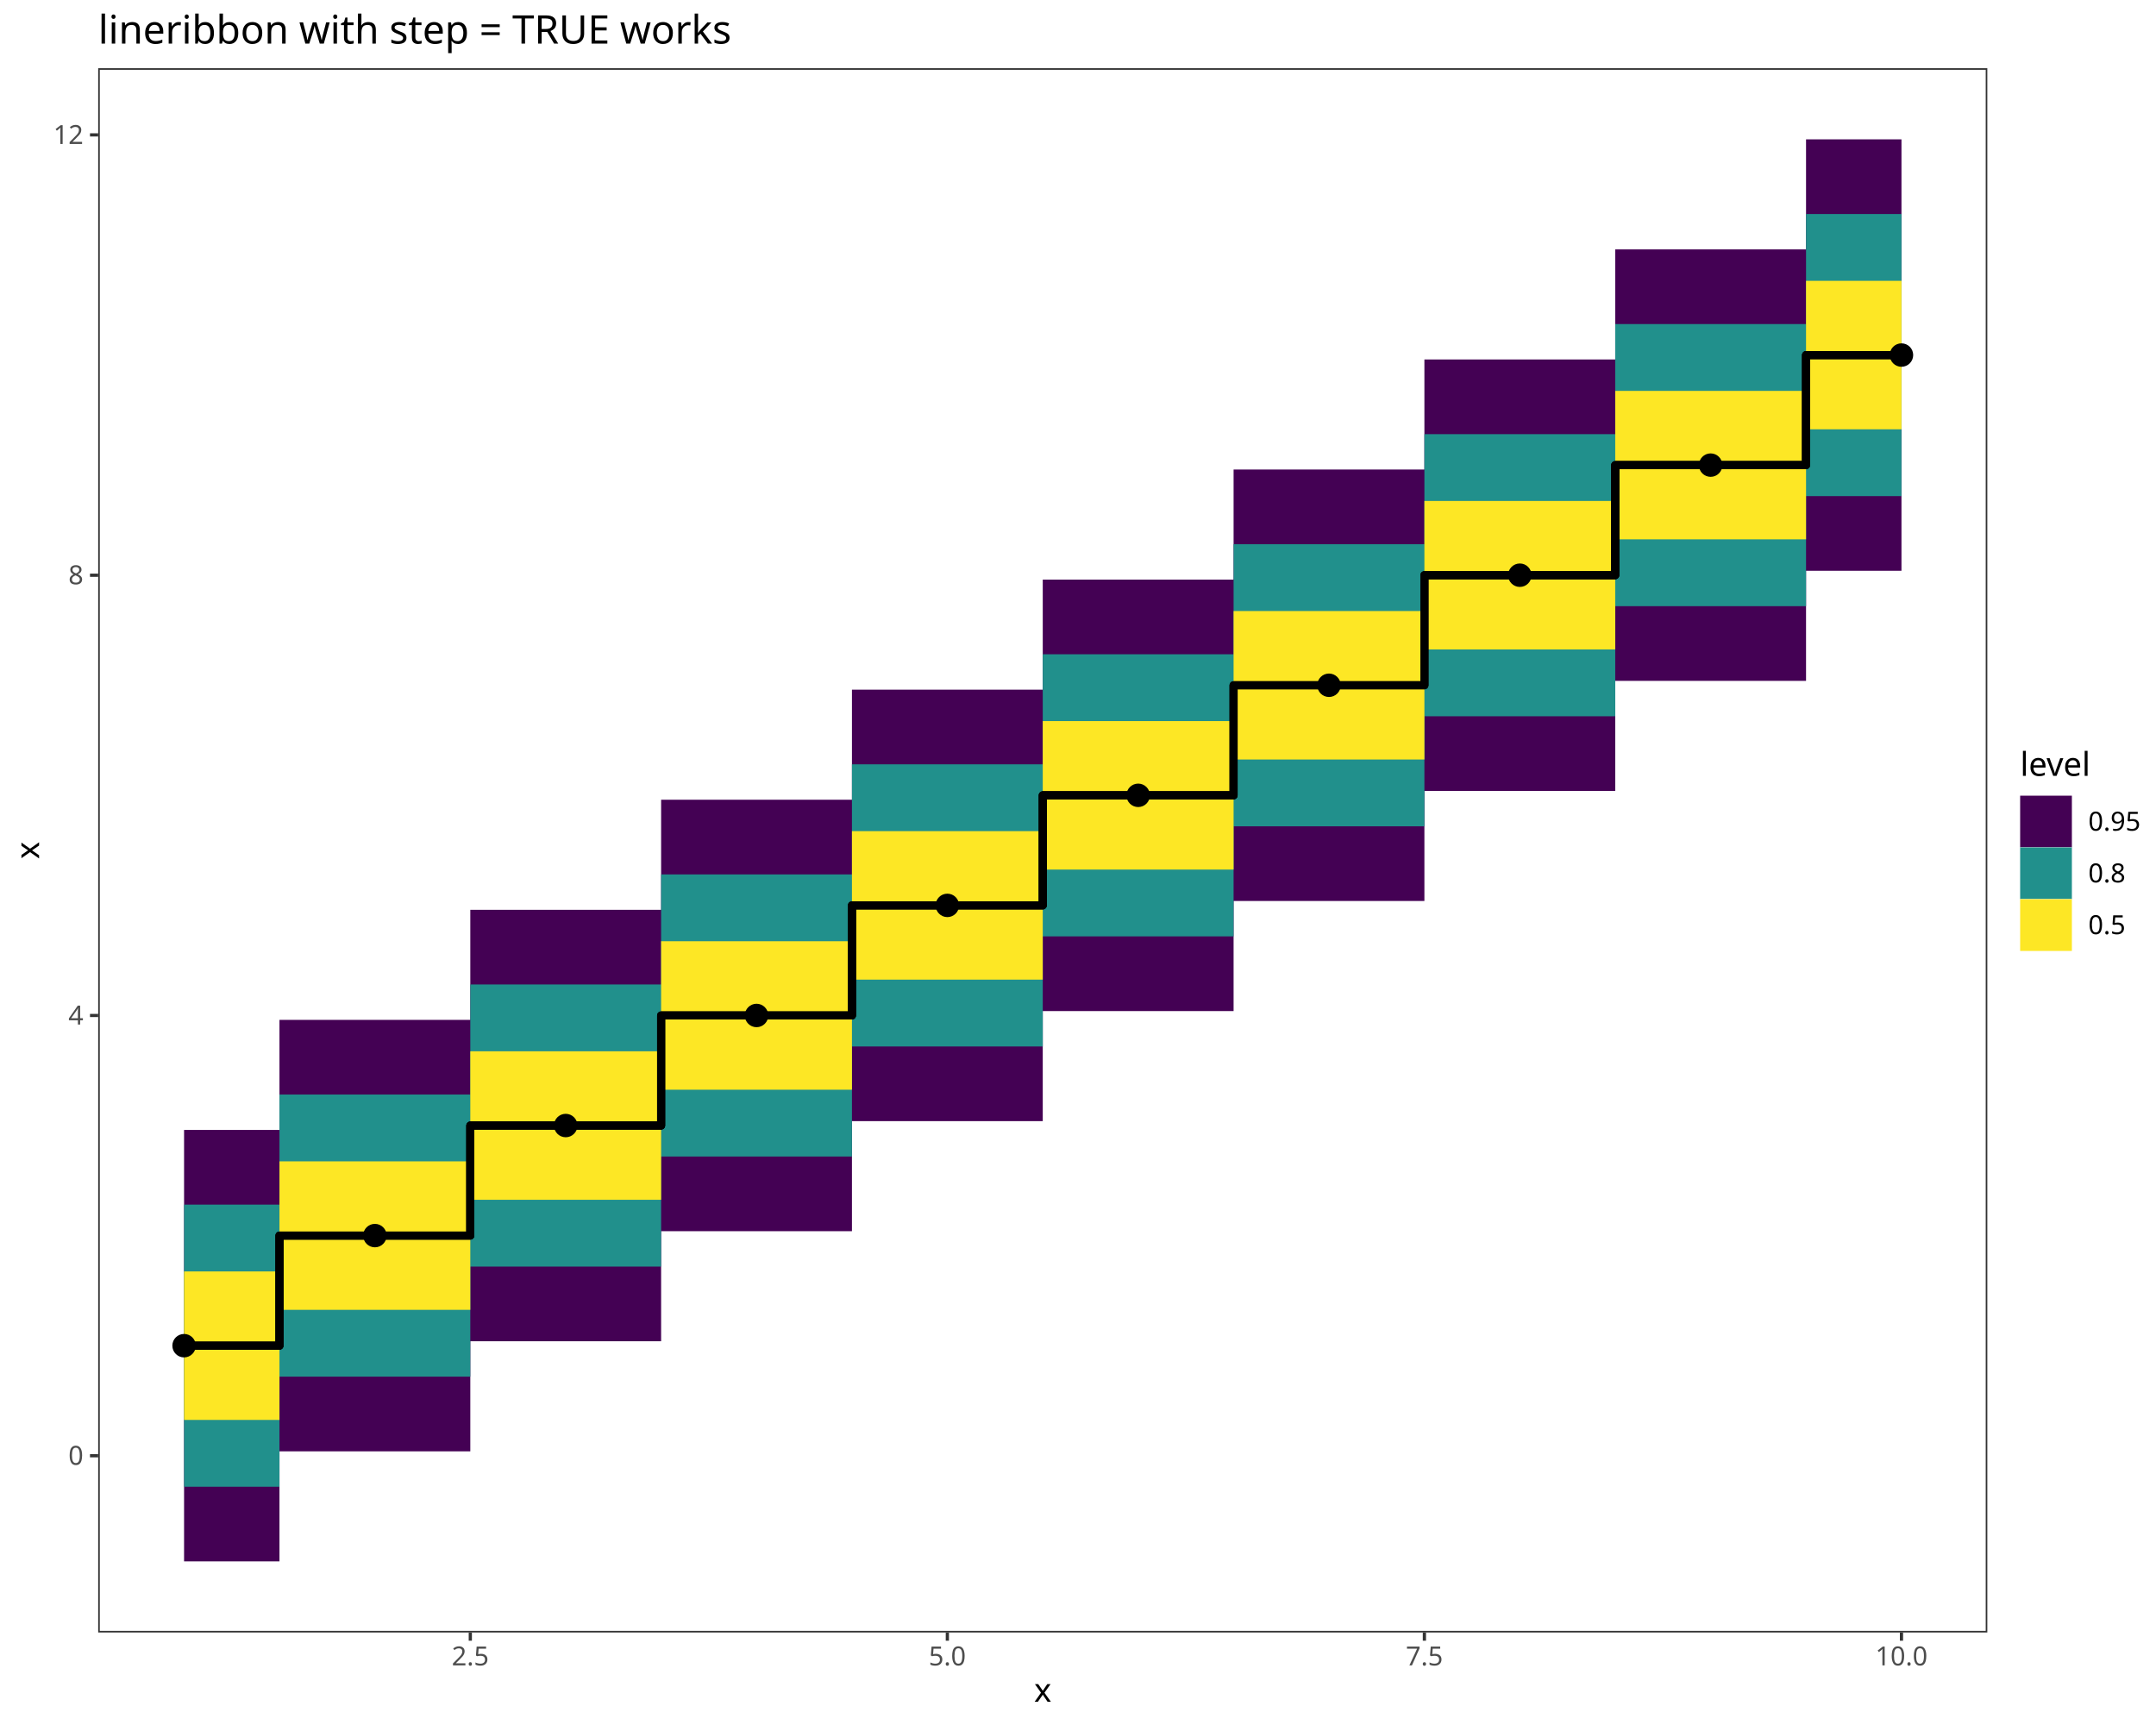
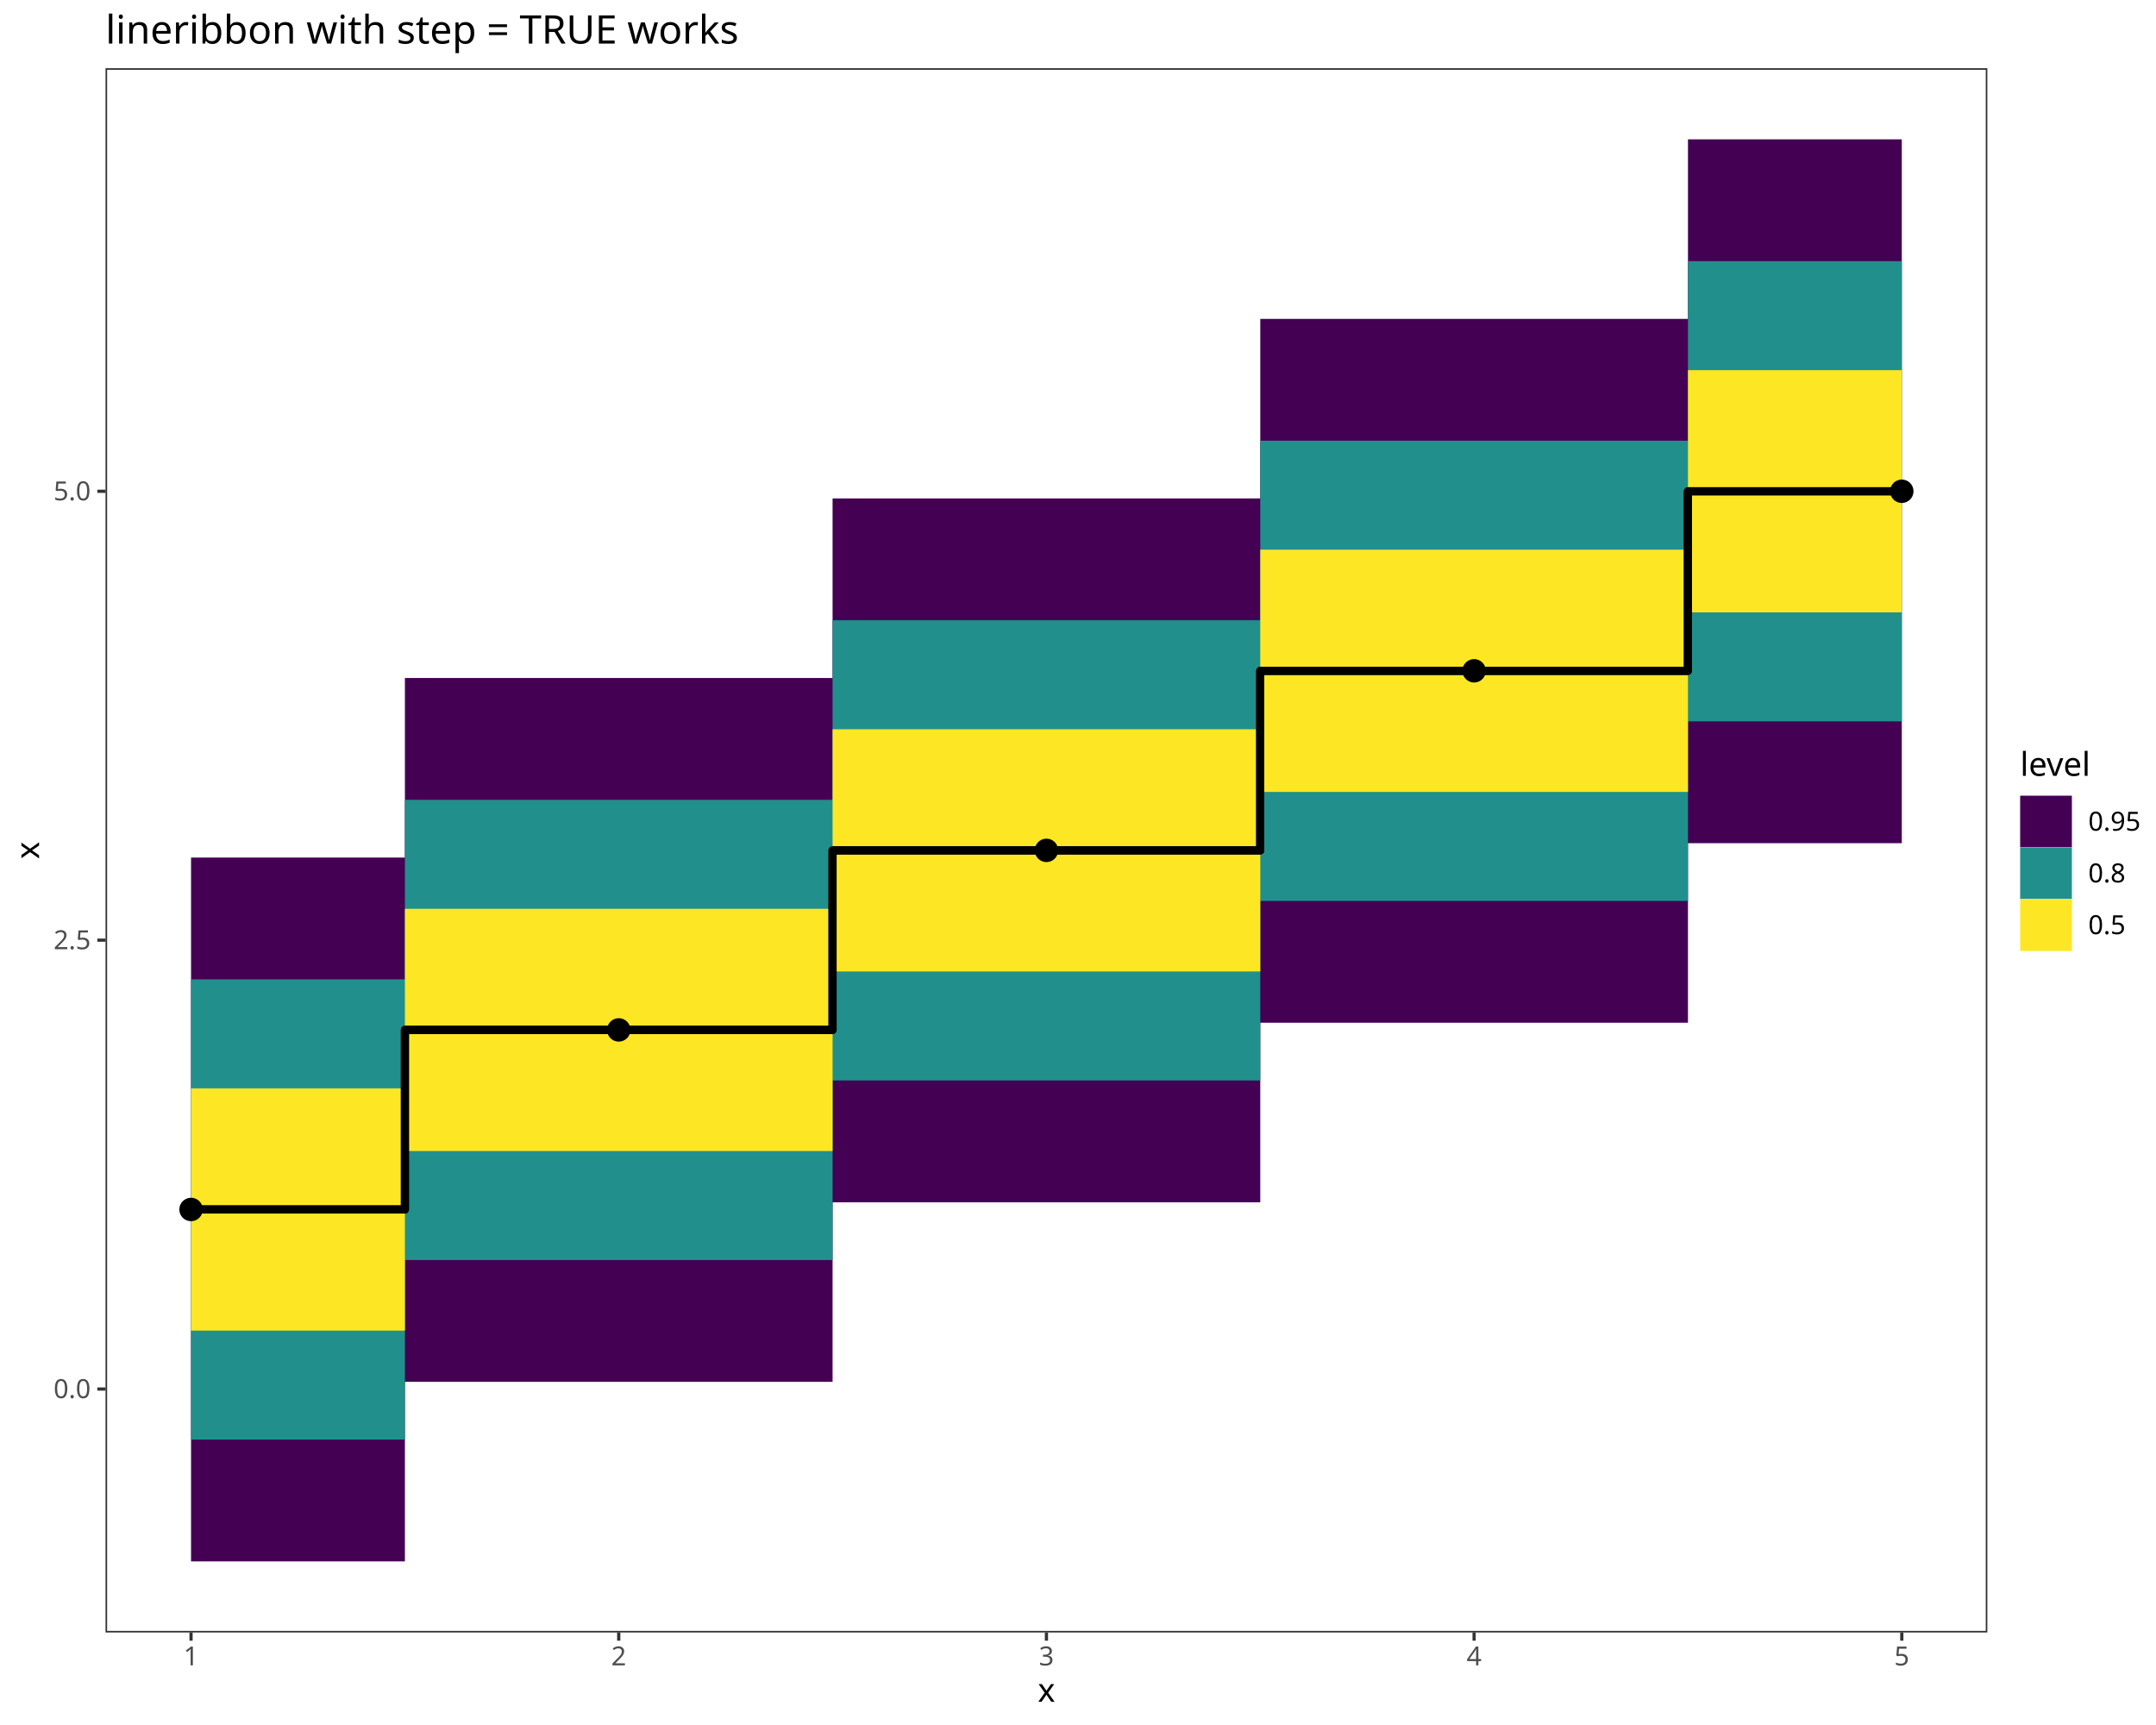
<svg xmlns="http://www.w3.org/2000/svg" class="svglite" data-engine-version="2.0" width="720.00pt" height="576.00pt" viewBox="0 0 720.00 576.00">
  <defs>
    <style type="text/css">
    .svglite line, .svglite polyline, .svglite polygon, .svglite path, .svglite rect, .svglite circle {
      fill: none;
      stroke: #000000;
      stroke-linecap: round;
      stroke-linejoin: round;
      stroke-miterlimit: 10.00;
    }
  </style>
  </defs>
  <rect width="100%" height="100%" style="stroke: none; fill: #FFFFFF;" />
  <defs>
    <clipPath id="cpMC4wMHw3MjAuMDB8MC4wMHw1NzYuMDA=">
      <rect x="0.00" y="0.00" width="720.00" height="576.00" />
    </clipPath>
  </defs>
  <g clip-path="url(#cpMC4wMHw3MjAuMDB8MC4wMHw1NzYuMDA=)">
    <rect x="0.00" y="0.00" width="720.00" height="576.00" style="stroke-width: 1.07; stroke: #FFFFFF; fill: #FFFFFF;" />
  </g>
  <defs>
-     <clipPath id="cpMzIuNzl8NjYzLjY3fDIyLjc4fDU0NS4xMQ==">
-       <rect x="32.79" y="22.78" width="630.88" height="522.33" />
+     <clipPath id="cpMzUuMjR8NjYzLjY3fDIyLjc4fDU0NS4xMQ==">
+       <rect x="35.24" y="22.78" width="628.44" height="522.33" />
    </clipPath>
  </defs>
-   <g clip-path="url(#cpMzIuNzl8NjYzLjY3fDIyLjc4fDU0NS4xMQ==)">
-     <rect x="32.79" y="22.78" width="630.88" height="522.33" style="stroke-width: 1.07; stroke: none; fill: #FFFFFF;" />
-     <polygon points="61.47,377.30 93.33,377.30 93.33,340.55 157.06,340.55 157.06,303.80 220.78,303.80 220.78,267.04 284.51,267.04 284.51,230.29 348.23,230.29 348.23,193.54 411.96,193.54 411.96,156.78 475.68,156.78 475.68,120.03 539.41,120.03 539.41,83.28 603.13,83.28 603.13,46.53 635.00,46.53 635.00,46.53 635.00,190.59 635.00,190.59 603.13,190.59 603.13,227.35 539.41,227.35 539.41,264.10 475.68,264.10 475.68,300.85 411.96,300.85 411.96,337.61 348.23,337.61 348.23,374.36 284.51,374.36 284.51,411.11 220.78,411.11 220.78,447.86 157.06,447.86 157.06,484.62 93.33,484.62 93.33,521.37 61.47,521.37 " style="stroke-width: 0.00; stroke: none; fill: #440154;" />
-     <polygon points="61.47,402.24 93.33,402.24 93.33,365.48 157.06,365.48 157.06,328.73 220.78,328.73 220.78,291.98 284.51,291.98 284.51,255.22 348.23,255.22 348.23,218.47 411.96,218.47 411.96,181.72 475.68,181.72 475.68,144.97 539.41,144.97 539.41,108.21 603.13,108.21 603.13,71.46 635.00,71.46 635.00,71.46 635.00,165.66 635.00,165.66 603.13,165.66 603.13,202.41 539.41,202.41 539.41,239.17 475.68,239.17 475.68,275.92 411.96,275.92 411.96,312.67 348.23,312.67 348.23,349.43 284.51,349.43 284.51,386.18 220.78,386.18 220.78,422.93 157.06,422.93 157.06,459.68 93.33,459.68 93.33,496.44 61.47,496.44 " style="stroke-width: 0.00; stroke: none; fill: #21908C;" />
-     <polygon points="61.47,424.55 93.33,424.55 93.33,387.79 157.06,387.79 157.06,351.04 220.78,351.04 220.78,314.29 284.51,314.29 284.51,277.53 348.23,277.53 348.23,240.78 411.96,240.78 411.96,204.03 475.68,204.03 475.68,167.28 539.41,167.28 539.41,130.52 603.13,130.52 603.13,93.77 635.00,93.77 635.00,93.77 635.00,143.35 635.00,143.35 603.13,143.35 603.13,180.10 539.41,180.10 539.41,216.86 475.68,216.86 475.68,253.61 411.96,253.61 411.96,290.36 348.23,290.36 348.23,327.11 284.51,327.11 284.51,363.87 220.78,363.87 220.78,400.62 157.06,400.62 157.06,437.37 93.33,437.37 93.33,474.13 61.47,474.13 " style="stroke-width: 0.00; stroke: none; fill: #FDE725;" />
-     <polyline points="61.47,449.34 93.33,449.34 93.33,412.58 157.06,412.58 157.06,375.83 220.78,375.83 220.78,339.08 284.51,339.08 284.51,302.32 348.23,302.32 348.23,265.57 411.96,265.57 411.96,228.82 475.68,228.82 475.68,192.07 539.41,192.07 539.41,155.31 603.13,155.31 603.13,118.56 635.00,118.56 635.00,118.56 " style="stroke-width: 2.67; stroke-linecap: butt;" />
-     <polyline points="61.47,449.34 93.33,449.34 93.33,412.58 157.06,412.58 157.06,375.83 220.78,375.83 220.78,339.08 284.51,339.08 284.51,302.32 348.23,302.32 348.23,265.57 411.96,265.57 411.96,228.82 475.68,228.82 475.68,192.07 539.41,192.07 539.41,155.31 603.13,155.31 603.13,118.56 635.00,118.56 635.00,118.56 " style="stroke-width: 2.67; stroke-linecap: butt;" />
-     <polyline points="61.47,449.34 93.33,449.34 93.33,412.58 157.06,412.58 157.06,375.83 220.78,375.83 220.78,339.08 284.51,339.08 284.51,302.32 348.23,302.32 348.23,265.57 411.96,265.57 411.96,228.82 475.68,228.82 475.68,192.07 539.41,192.07 539.41,155.31 603.13,155.31 603.13,118.56 635.00,118.56 635.00,118.56 " style="stroke-width: 2.67; stroke-linecap: butt;" />
-     <circle cx="61.47" cy="449.34" r="3.56" style="stroke-width: 0.71; fill: #000000;" />
-     <circle cx="125.20" cy="412.58" r="3.56" style="stroke-width: 0.71; fill: #000000;" />
-     <circle cx="188.92" cy="375.83" r="3.56" style="stroke-width: 0.71; fill: #000000;" />
-     <circle cx="252.65" cy="339.08" r="3.56" style="stroke-width: 0.71; fill: #000000;" />
-     <circle cx="316.37" cy="302.32" r="3.56" style="stroke-width: 0.71; fill: #000000;" />
-     <circle cx="380.10" cy="265.57" r="3.56" style="stroke-width: 0.71; fill: #000000;" />
-     <circle cx="443.82" cy="228.82" r="3.56" style="stroke-width: 0.71; fill: #000000;" />
-     <circle cx="507.55" cy="192.07" r="3.56" style="stroke-width: 0.71; fill: #000000;" />
-     <circle cx="571.27" cy="155.31" r="3.56" style="stroke-width: 0.71; fill: #000000;" />
-     <circle cx="635.00" cy="118.56" r="3.56" style="stroke-width: 0.71; fill: #000000;" />
-     <rect x="32.79" y="22.78" width="630.88" height="522.33" style="stroke-width: 1.07; stroke: #333333;" />
+   <g clip-path="url(#cpMzUuMjR8NjYzLjY3fDIyLjc4fDU0NS4xMQ==)">
+     <rect x="35.24" y="22.78" width="628.44" height="522.33" style="stroke-width: 1.07; stroke: none; fill: #FFFFFF;" />
+     <polygon points="63.80,286.35 135.22,286.35 135.22,226.39 278.04,226.39 278.04,166.44 420.87,166.44 420.87,106.48 563.70,106.48 563.70,46.53 635.11,46.53 635.11,46.53 635.11,281.55 635.11,281.55 563.70,281.55 563.70,341.50 420.87,341.50 420.87,401.46 278.04,401.46 278.04,461.41 135.22,461.41 135.22,521.37 63.80,521.37 " style="stroke-width: 0.00; stroke: none; fill: #440154;" />
+     <polygon points="63.80,327.02 135.22,327.02 135.22,267.07 278.04,267.07 278.04,207.11 420.87,207.11 420.87,147.16 563.70,147.16 563.70,87.20 635.11,87.20 635.11,87.20 635.11,240.87 635.11,240.87 563.70,240.87 563.70,300.83 420.87,300.83 420.87,360.78 278.04,360.78 278.04,420.74 135.22,420.74 135.22,480.70 63.80,480.70 " style="stroke-width: 0.00; stroke: none; fill: #21908C;" />
+     <polygon points="63.80,363.42 135.22,363.42 135.22,303.46 278.04,303.46 278.04,243.51 420.87,243.51 420.87,183.55 563.70,183.55 563.70,123.60 635.11,123.60 635.11,123.60 635.11,204.48 635.11,204.48 563.70,204.48 563.70,264.43 420.87,264.43 420.87,324.39 278.04,324.39 278.04,384.34 135.22,384.34 135.22,444.30 63.80,444.30 " style="stroke-width: 0.00; stroke: none; fill: #FDE725;" />
+     <polyline points="63.80,403.86 135.22,403.86 135.22,343.90 278.04,343.90 278.04,283.95 420.87,283.95 420.87,223.99 563.70,223.99 563.70,164.04 635.11,164.04 635.11,164.04 " style="stroke-width: 2.67; stroke-linecap: butt;" />
+     <polyline points="63.80,403.86 135.22,403.86 135.22,343.90 278.04,343.90 278.04,283.95 420.87,283.95 420.87,223.99 563.70,223.99 563.70,164.04 635.11,164.04 635.11,164.04 " style="stroke-width: 2.67; stroke-linecap: butt;" />
+     <polyline points="63.80,403.86 135.22,403.86 135.22,343.90 278.04,343.90 278.04,283.95 420.87,283.95 420.87,223.99 563.70,223.99 563.70,164.04 635.11,164.04 635.11,164.04 " style="stroke-width: 2.67; stroke-linecap: butt;" />
+     <circle cx="63.80" cy="403.86" r="3.56" style="stroke-width: 0.71; fill: #000000;" />
+     <circle cx="206.63" cy="343.90" r="3.56" style="stroke-width: 0.71; fill: #000000;" />
+     <circle cx="349.46" cy="283.95" r="3.56" style="stroke-width: 0.71; fill: #000000;" />
+     <circle cx="492.28" cy="223.99" r="3.56" style="stroke-width: 0.71; fill: #000000;" />
+     <circle cx="635.11" cy="164.04" r="3.56" style="stroke-width: 0.71; fill: #000000;" />
+     <rect x="35.24" y="22.78" width="628.44" height="522.33" style="stroke-width: 1.07; stroke: #333333;" />
  </g>
  <g clip-path="url(#cpMC4wMHw3MjAuMDB8MC4wMHw1NzYuMDA=)">
-     <text x="27.86" y="489.12" text-anchor="end" style="font-size: 8.80px; fill: #4D4D4D; font-family: sans;" textLength="4.89px" lengthAdjust="spacingAndGlyphs">0</text>
-     <text x="27.86" y="342.11" text-anchor="end" style="font-size: 8.80px; fill: #4D4D4D; font-family: sans;" textLength="4.89px" lengthAdjust="spacingAndGlyphs">4</text>
-     <text x="27.86" y="195.09" text-anchor="end" style="font-size: 8.80px; fill: #4D4D4D; font-family: sans;" textLength="4.89px" lengthAdjust="spacingAndGlyphs">8</text>
-     <text x="27.86" y="48.08" text-anchor="end" style="font-size: 8.80px; fill: #4D4D4D; font-family: sans;" textLength="9.79px" lengthAdjust="spacingAndGlyphs">12</text>
-     <polyline points="30.05,486.09 32.79,486.09 " style="stroke-width: 1.07; stroke: #333333; stroke-linecap: butt;" />
-     <polyline points="30.05,339.08 32.79,339.08 " style="stroke-width: 1.07; stroke: #333333; stroke-linecap: butt;" />
-     <polyline points="30.05,192.07 32.79,192.07 " style="stroke-width: 1.07; stroke: #333333; stroke-linecap: butt;" />
-     <polyline points="30.05,45.05 32.79,45.05 " style="stroke-width: 1.07; stroke: #333333; stroke-linecap: butt;" />
-     <polyline points="157.06,547.85 157.06,545.11 " style="stroke-width: 1.07; stroke: #333333; stroke-linecap: butt;" />
-     <polyline points="316.37,547.85 316.37,545.11 " style="stroke-width: 1.07; stroke: #333333; stroke-linecap: butt;" />
-     <polyline points="475.68,547.85 475.68,545.11 " style="stroke-width: 1.07; stroke: #333333; stroke-linecap: butt;" />
-     <polyline points="635.00,547.85 635.00,545.11 " style="stroke-width: 1.07; stroke: #333333; stroke-linecap: butt;" />
-     <text x="157.06" y="556.10" text-anchor="middle" style="font-size: 8.80px; fill: #4D4D4D; font-family: sans;" textLength="12.23px" lengthAdjust="spacingAndGlyphs">2.5</text>
-     <text x="316.37" y="556.10" text-anchor="middle" style="font-size: 8.80px; fill: #4D4D4D; font-family: sans;" textLength="12.23px" lengthAdjust="spacingAndGlyphs">5.0</text>
-     <text x="475.68" y="556.10" text-anchor="middle" style="font-size: 8.80px; fill: #4D4D4D; font-family: sans;" textLength="12.23px" lengthAdjust="spacingAndGlyphs">7.5</text>
-     <text x="635.00" y="556.10" text-anchor="middle" style="font-size: 8.80px; fill: #4D4D4D; font-family: sans;" textLength="17.13px" lengthAdjust="spacingAndGlyphs">10.0</text>
-     <text x="348.23" y="568.24" text-anchor="middle" style="font-size: 11.00px; font-family: sans;" textLength="5.50px" lengthAdjust="spacingAndGlyphs">x</text>
+     <text x="30.31" y="466.84" text-anchor="end" style="font-size: 8.80px; fill: #4D4D4D; font-family: sans;" textLength="12.23px" lengthAdjust="spacingAndGlyphs">0.0</text>
+     <text x="30.31" y="316.95" text-anchor="end" style="font-size: 8.80px; fill: #4D4D4D; font-family: sans;" textLength="12.23px" lengthAdjust="spacingAndGlyphs">2.5</text>
+     <text x="30.31" y="167.06" text-anchor="end" style="font-size: 8.80px; fill: #4D4D4D; font-family: sans;" textLength="12.23px" lengthAdjust="spacingAndGlyphs">5.0</text>
+     <polyline points="32.50,463.81 35.24,463.81 " style="stroke-width: 1.07; stroke: #333333; stroke-linecap: butt;" />
+     <polyline points="32.50,313.93 35.24,313.93 " style="stroke-width: 1.07; stroke: #333333; stroke-linecap: butt;" />
+     <polyline points="32.50,164.04 35.24,164.04 " style="stroke-width: 1.07; stroke: #333333; stroke-linecap: butt;" />
+     <polyline points="63.80,547.85 63.80,545.11 " style="stroke-width: 1.07; stroke: #333333; stroke-linecap: butt;" />
+     <polyline points="206.63,547.85 206.63,545.11 " style="stroke-width: 1.07; stroke: #333333; stroke-linecap: butt;" />
+     <polyline points="349.46,547.85 349.46,545.11 " style="stroke-width: 1.07; stroke: #333333; stroke-linecap: butt;" />
+     <polyline points="492.28,547.85 492.28,545.11 " style="stroke-width: 1.07; stroke: #333333; stroke-linecap: butt;" />
+     <polyline points="635.11,547.85 635.11,545.11 " style="stroke-width: 1.07; stroke: #333333; stroke-linecap: butt;" />
+     <text x="63.80" y="556.10" text-anchor="middle" style="font-size: 8.80px; fill: #4D4D4D; font-family: sans;" textLength="4.89px" lengthAdjust="spacingAndGlyphs">1</text>
+     <text x="206.63" y="556.10" text-anchor="middle" style="font-size: 8.80px; fill: #4D4D4D; font-family: sans;" textLength="4.89px" lengthAdjust="spacingAndGlyphs">2</text>
+     <text x="349.46" y="556.10" text-anchor="middle" style="font-size: 8.80px; fill: #4D4D4D; font-family: sans;" textLength="4.89px" lengthAdjust="spacingAndGlyphs">3</text>
+     <text x="492.28" y="556.10" text-anchor="middle" style="font-size: 8.80px; fill: #4D4D4D; font-family: sans;" textLength="4.89px" lengthAdjust="spacingAndGlyphs">4</text>
+     <text x="635.11" y="556.10" text-anchor="middle" style="font-size: 8.80px; fill: #4D4D4D; font-family: sans;" textLength="4.89px" lengthAdjust="spacingAndGlyphs">5</text>
+     <text x="349.46" y="568.24" text-anchor="middle" style="font-size: 11.00px; font-family: sans;" textLength="5.50px" lengthAdjust="spacingAndGlyphs">x</text>
    <text transform="translate(13.05,283.95) rotate(-90)" text-anchor="middle" style="font-size: 11.00px; font-family: sans;" textLength="5.50px" lengthAdjust="spacingAndGlyphs">x</text>
    <rect x="674.63" y="250.36" width="39.89" height="67.17" style="stroke-width: 1.07; stroke: none; fill: #FFFFFF;" />
    <text x="674.63" y="259.07" style="font-size: 11.00px; font-family: sans;" textLength="22.62px" lengthAdjust="spacingAndGlyphs">level</text>
    <rect x="674.63" y="265.69" width="17.28" height="17.28" style="stroke-width: 1.07; stroke: none; fill: #FFFFFF;" />
    <rect x="674.63" y="265.69" width="17.28" height="17.28" style="stroke-width: 0.75; stroke: none; fill: #440154;" />
    <rect x="674.63" y="282.97" width="17.28" height="17.28" style="stroke-width: 1.07; stroke: none; fill: #FFFFFF;" />
    <rect x="674.63" y="282.97" width="17.28" height="17.28" style="stroke-width: 0.75; stroke: none; fill: #21908C;" />
    <rect x="674.63" y="300.25" width="17.28" height="17.28" style="stroke-width: 1.07; stroke: none; fill: #FFFFFF;" />
    <rect x="674.63" y="300.25" width="17.28" height="17.28" style="stroke-width: 0.75; stroke: none; fill: #FDE725;" />
    <text x="697.39" y="277.36" style="font-size: 8.80px; font-family: sans;" textLength="17.13px" lengthAdjust="spacingAndGlyphs">0.95</text>
    <text x="697.39" y="294.64" style="font-size: 8.80px; font-family: sans;" textLength="12.23px" lengthAdjust="spacingAndGlyphs">0.8</text>
    <text x="697.39" y="311.92" style="font-size: 8.80px; font-family: sans;" textLength="12.23px" lengthAdjust="spacingAndGlyphs">0.5</text>
-     <text x="32.79" y="14.56" style="font-size: 13.20px; font-family: sans;" textLength="202.14px" lengthAdjust="spacingAndGlyphs">lineribbon with step = TRUE works</text>
+     <text x="35.24" y="14.56" style="font-size: 13.20px; font-family: sans;" textLength="202.14px" lengthAdjust="spacingAndGlyphs">lineribbon with step = TRUE works</text>
  </g>
</svg>
